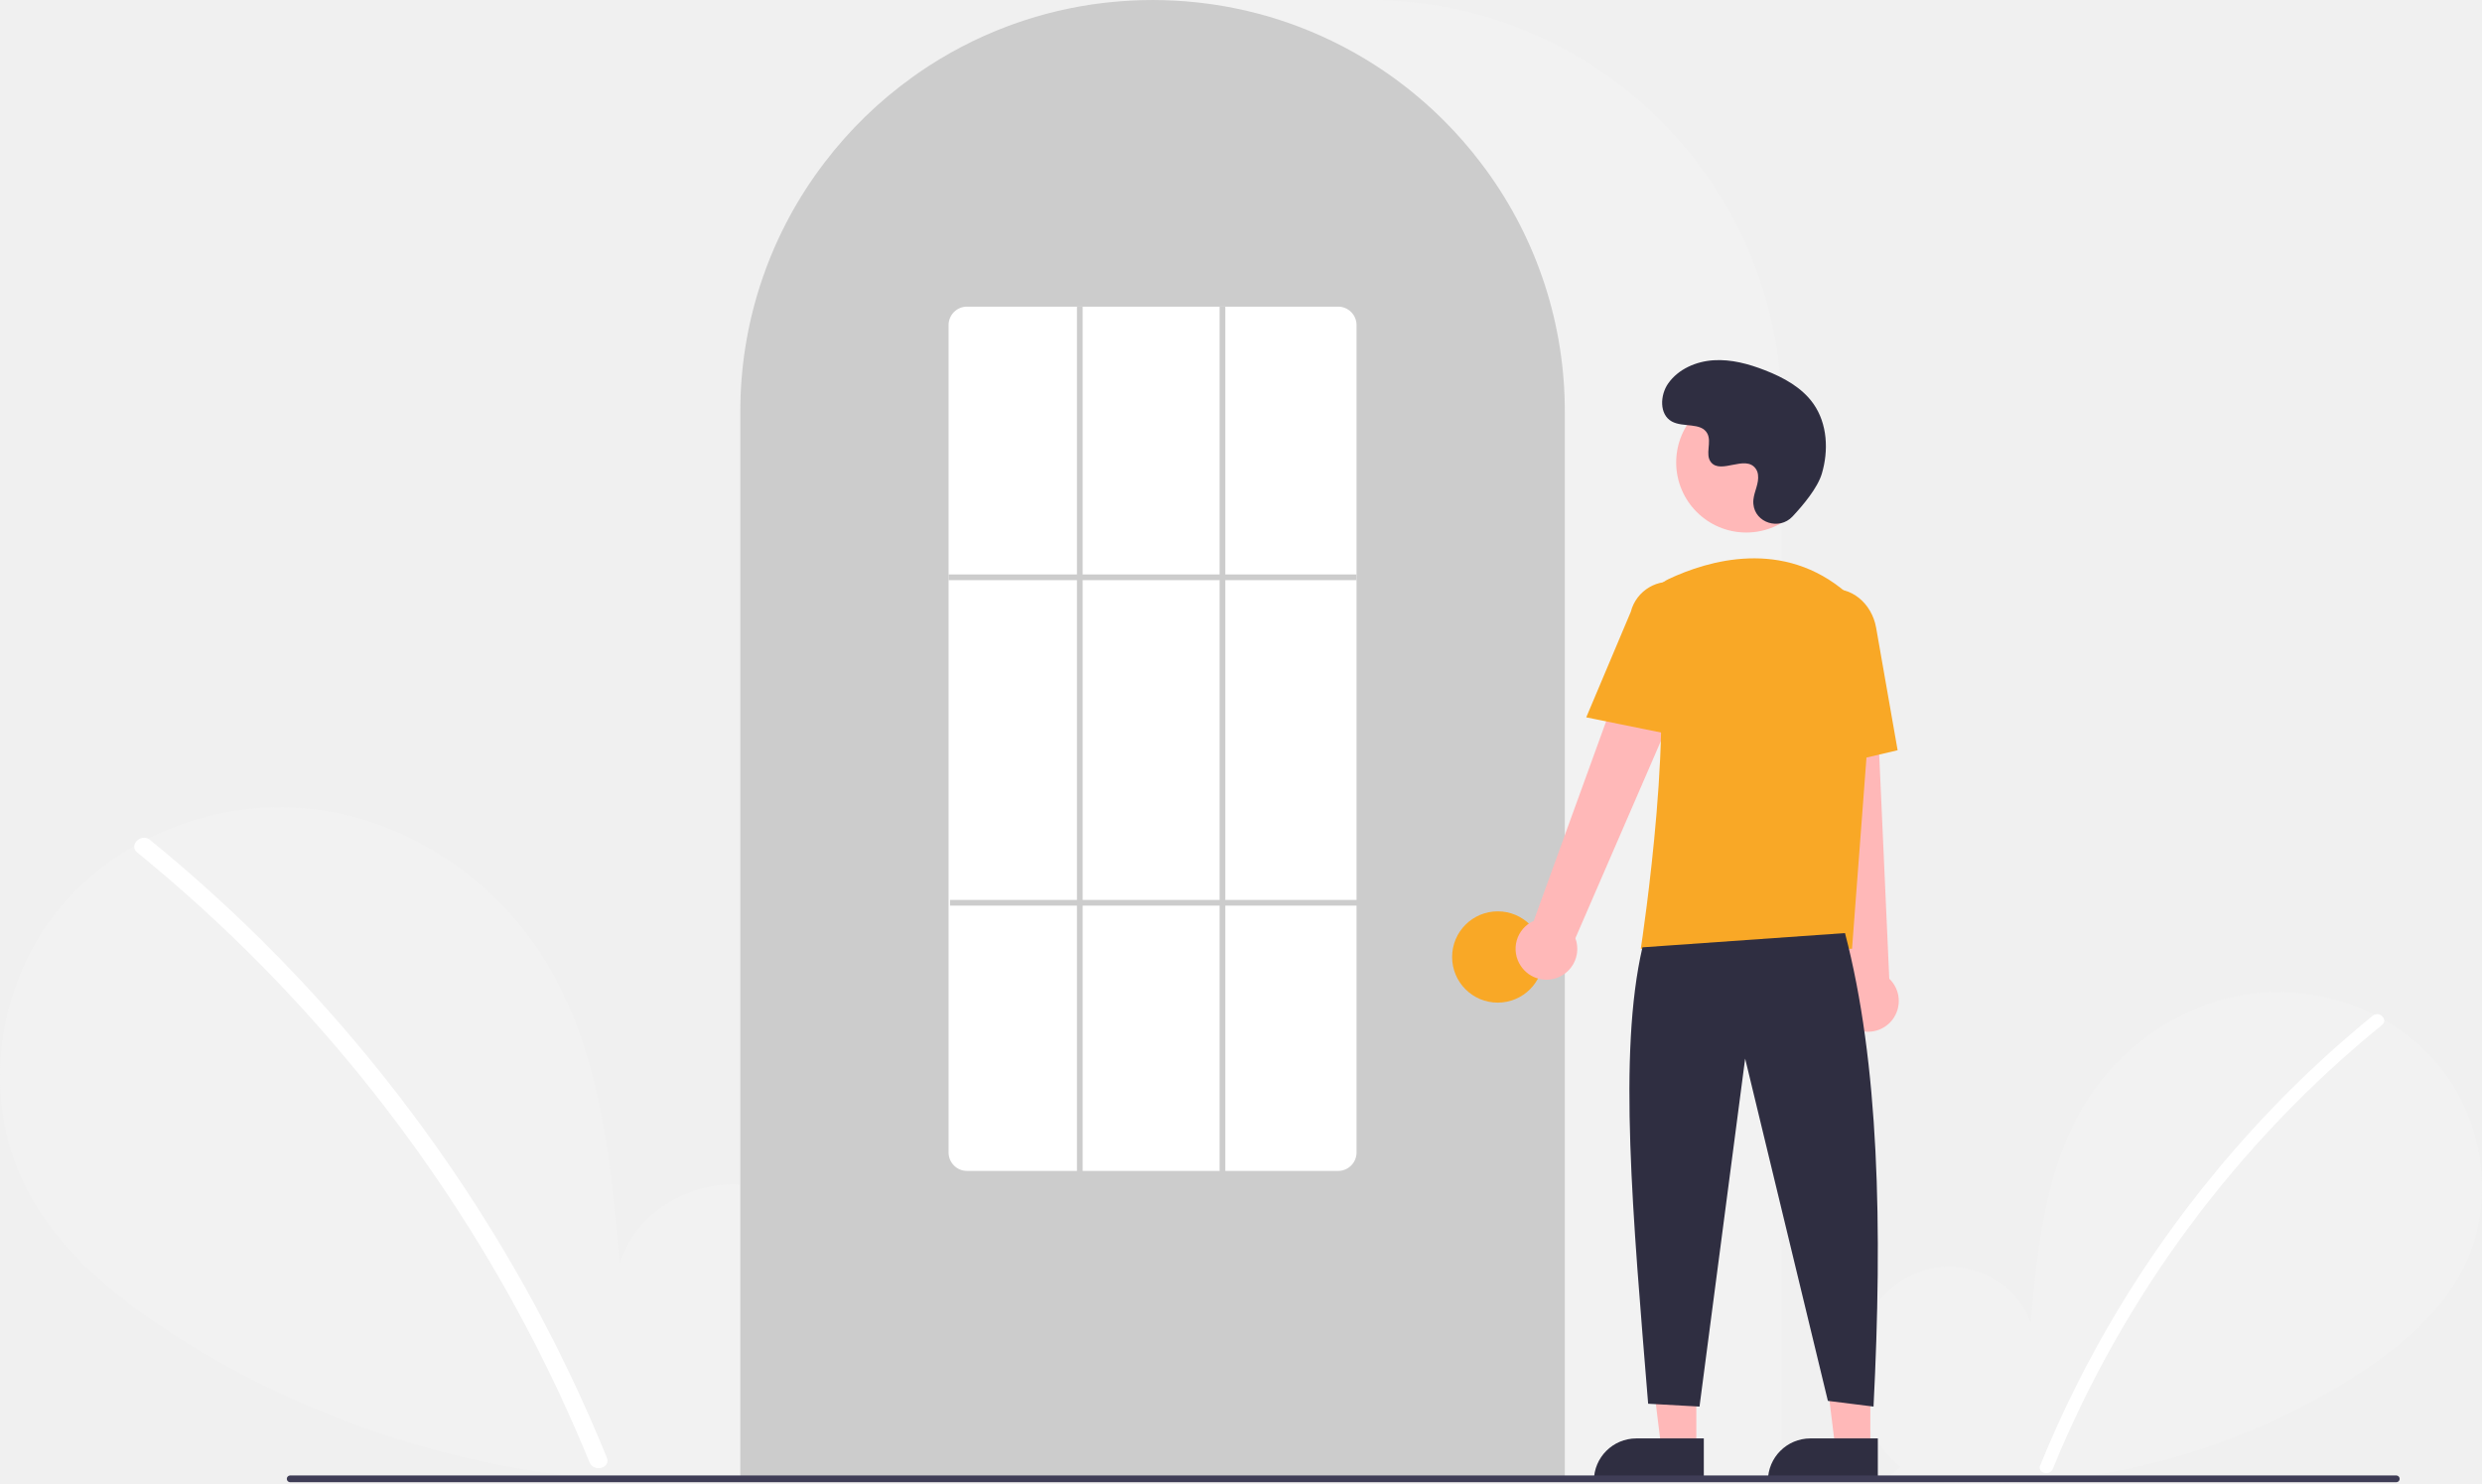
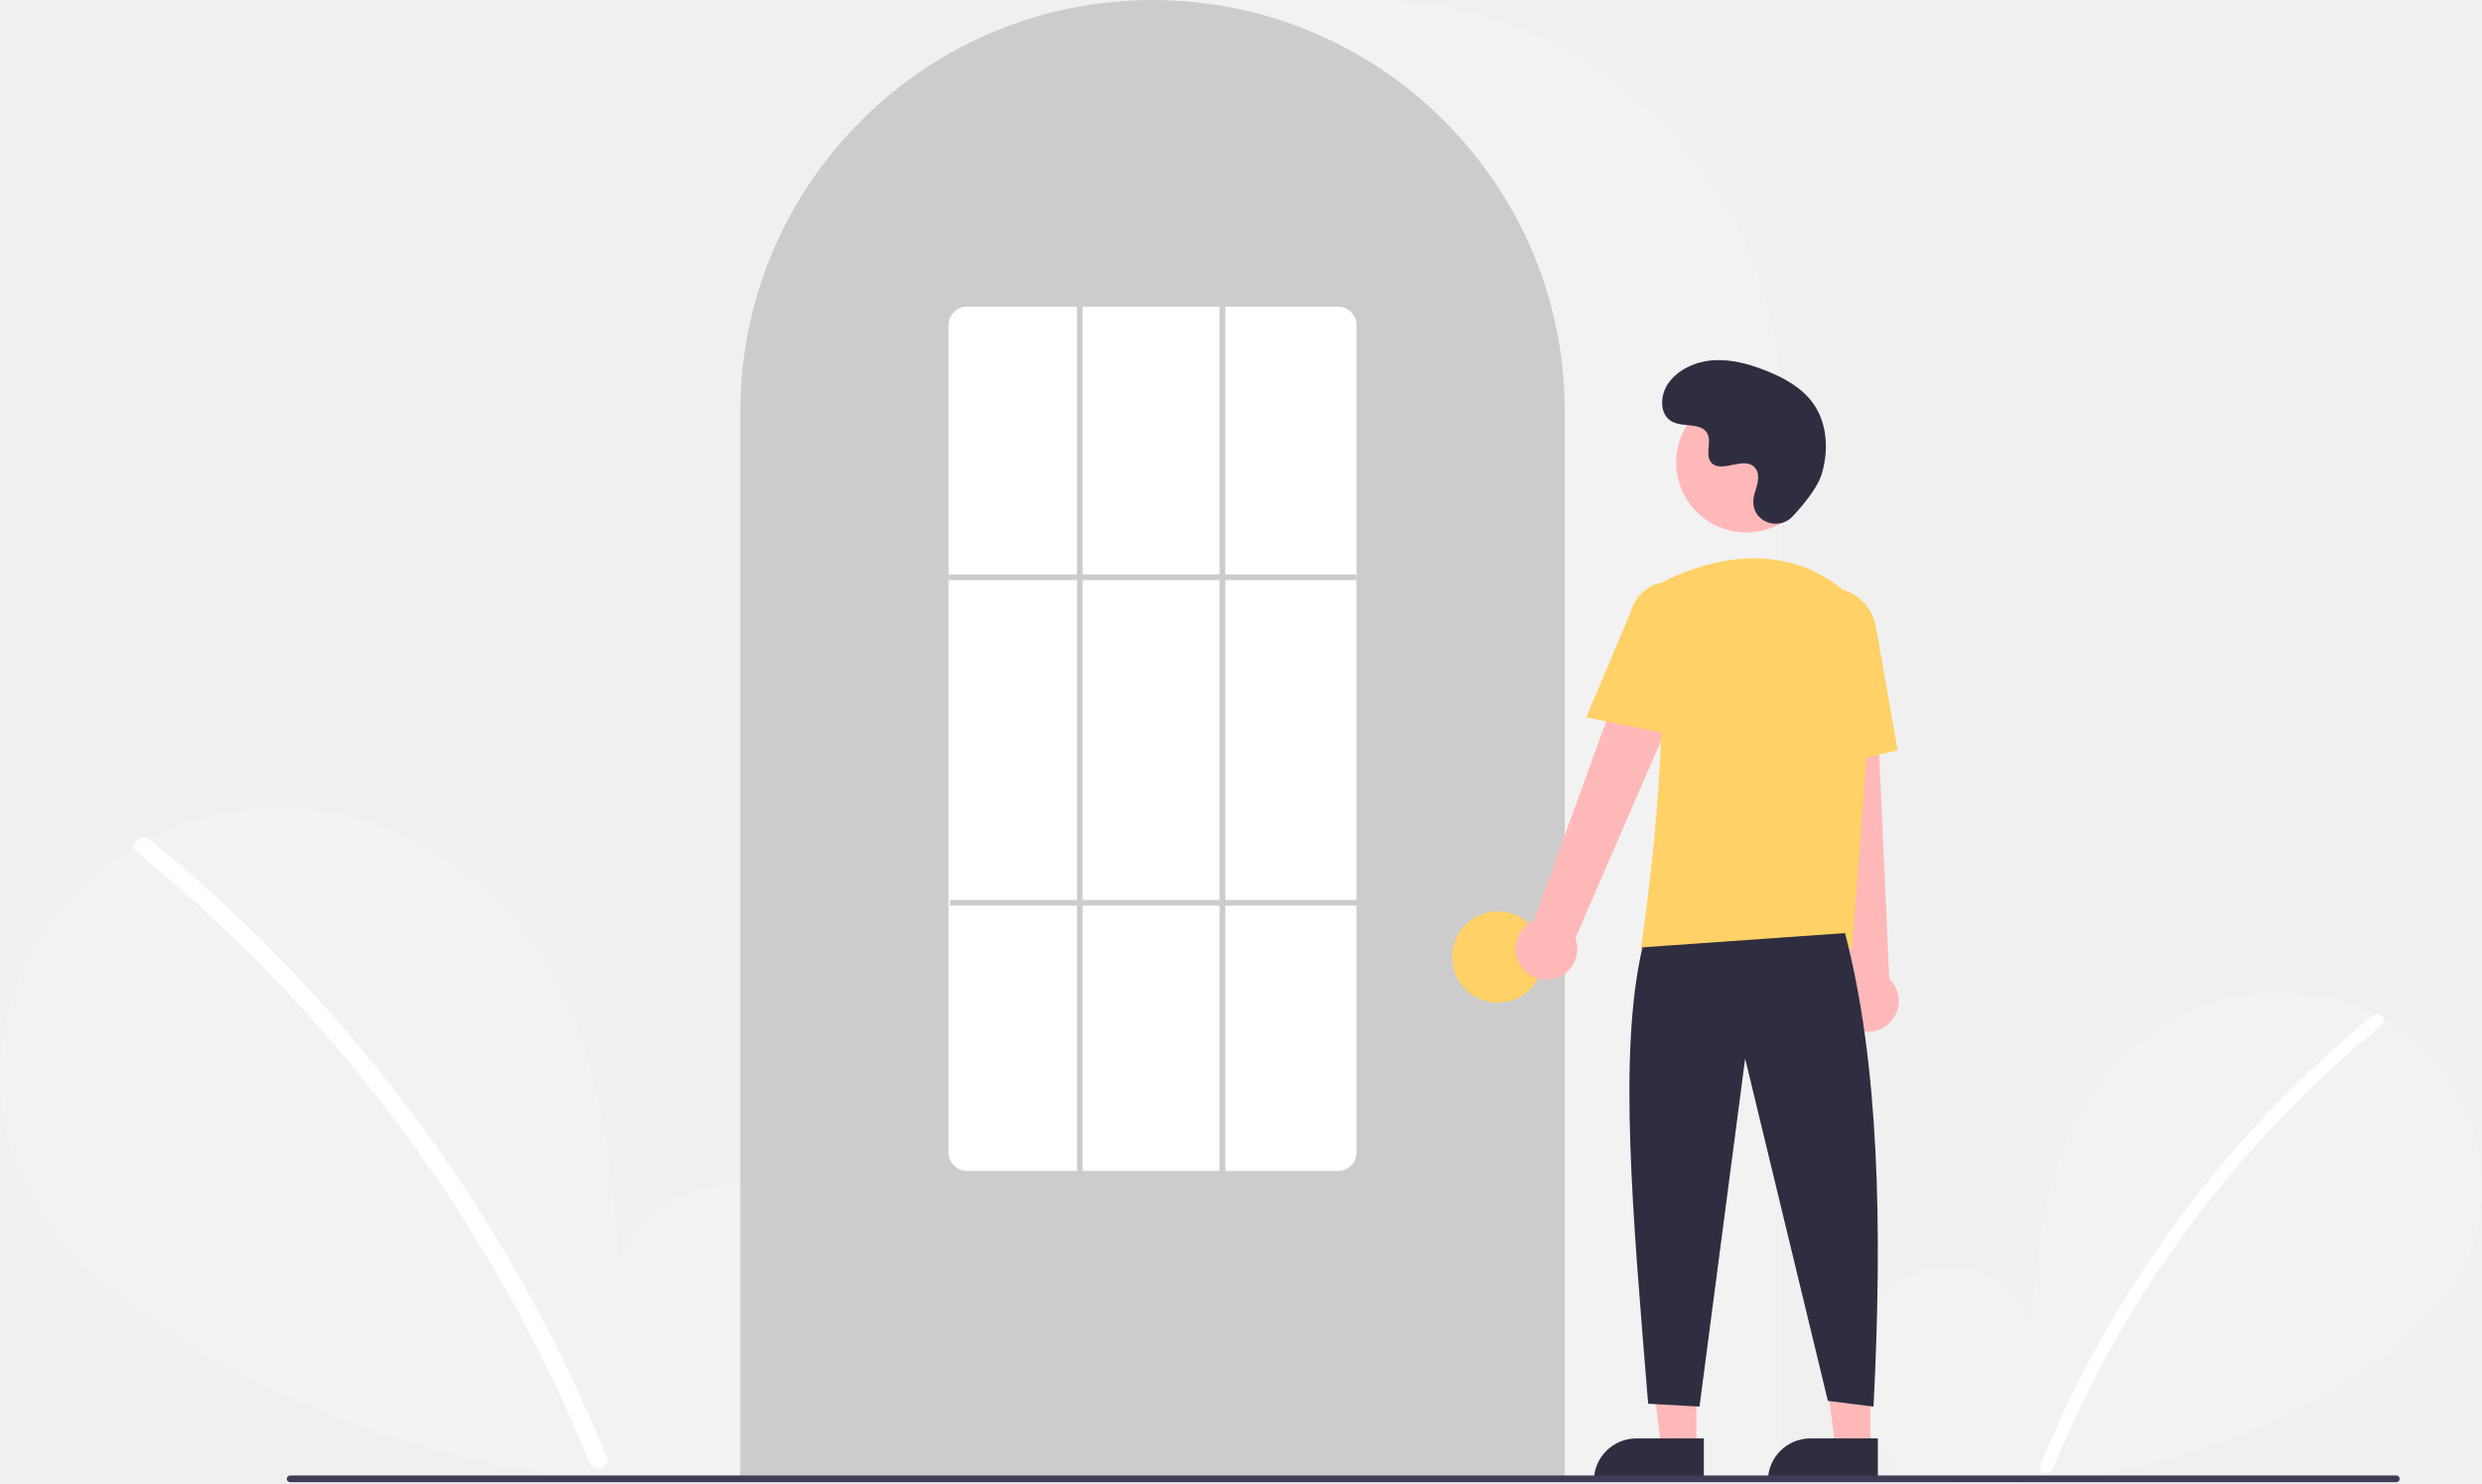
<svg xmlns="http://www.w3.org/2000/svg" data-name="Layer 1" width="870" height="520.139" viewBox="0 0 870 520.139">
  <path d="M831.092,704.187c-11.138-9.412-17.904-24.28-16.13-38.754s12.764-27.78,27.018-30.854,30.504,5.435,34.834,19.359c2.383-26.846,5.129-54.818,19.402-77.68,12.924-20.701,35.309-35.514,59.569-38.164s49.803,7.359,64.933,26.507,18.835,46.985,8.238,68.969c-7.806,16.195-22.188,28.247-37.257,38.052a240.452,240.452,0,0,1-164.454,35.977Z" transform="translate(-165 -189.9307)" fill="#f2f2f2" />
  <path d="M996.728,546.01a393.414,393.414,0,0,0-54.826,54.442,394.561,394.561,0,0,0-61.752,103.194c-1.112,2.725,3.313,3.911,4.412,1.216A392.342,392.342,0,0,1,999.963,549.245c2.284-1.86-.97-5.08-3.236-3.236Z" transform="translate(-165 -189.9307)" fill="#fff" />
  <path d="M445.067,701.63c15.299-12.927,24.591-33.348,22.154-53.228s-17.531-38.156-37.11-42.377-41.897,7.464-47.844,26.59c-3.273-36.873-7.044-75.292-26.648-106.693-17.751-28.433-48.497-48.778-81.818-52.418s-68.404,10.107-89.185,36.407-25.869,64.535-11.315,94.729c10.722,22.243,30.475,38.797,51.172,52.264,66.03,42.965,147.939,60.884,225.877,49.415" transform="translate(-165 -189.9307)" fill="#f2f2f2" />
  <path d="M217.567,484.373a540.355,540.355,0,0,1,75.304,74.777A548.076,548.076,0,0,1,352.257,647.04a545.835,545.835,0,0,1,25.43,53.846c1.527,3.743-4.55,5.372-6.06,1.671a536.36,536.36,0,0,0-49.009-92.727A539.734,539.734,0,0,0,256.889,528.632a538.441,538.441,0,0,0-43.766-39.815c-3.138-2.555,1.332-6.978,4.444-4.444Z" transform="translate(-165 -189.9307)" fill="#fff" />
  <path d="M789.5,708.931h-365v-374.5c0-79.678,64.822-144.5,144.5-144.5h76c79.677,0,144.5,64.822,144.5,144.5Z" transform="translate(-165 -189.9307)" fill="#f2f2f2" />
  <path d="M713.5,708.931h-289v-374.5a143.382,143.382,0,0,1,27.596-84.944c.664-.905,1.326-1.798,2.009-2.681a144.466,144.466,0,0,1,30.754-29.851c.66-.48,1.322-.952,1.994-1.423a144.16,144.16,0,0,1,31.472-16.459c.661-.25,1.334-.501,2.007-.742a144.02,144.02,0,0,1,31.108-7.336c.658-.09,1.333-.16,2.008-.23a146.288,146.288,0,0,1,31.105,0c.673.07,1.349.141,2.014.231a143.995,143.995,0,0,1,31.1,7.335c.673.241,1.346.492,2.009.743a143.799,143.799,0,0,1,31.106,16.216c.672.461,1.344.933,2.006,1.405a145.987,145.987,0,0,1,18.384,15.564,144.305,144.305,0,0,1,12.724,14.551c.681.88,1.343,1.773,2.005,2.677A143.382,143.382,0,0,1,713.5,334.431Z" transform="translate(-165 -189.9307)" fill="#ccc" />
-   <circle cx="525" cy="335.5" r="16" fill="#f9a826" />
+   <circle cx="525" cy="335.5" r="16" fill="#ffd166" />
  <polygon points="594.599 507.783 582.339 507.783 576.506 460.495 594.601 460.496 594.599 507.783" fill="#ffb8b8" />
  <path d="M573.582,504.28h23.644a0,0,0,0,1,0,0v14.887a0,0,0,0,1,0,0H558.695a0,0,0,0,1,0,0v0a14.887,14.887,0,0,1,14.887-14.887Z" fill="#2f2e41" />
  <polygon points="655.599 507.783 643.339 507.783 637.506 460.495 655.601 460.496 655.599 507.783" fill="#ffb8b8" />
  <path d="M634.582,504.28h23.644a0,0,0,0,1,0,0v14.887a0,0,0,0,1,0,0H619.695a0,0,0,0,1,0,0v0a14.887,14.887,0,0,1,14.887-14.887Z" fill="#2f2e41" />
  <path d="M698.098,528.6a10.743,10.743,0,0,1,4.511-15.843l41.676-114.867L764.791,409.082,717.206,518.853a10.801,10.801,0,0,1-19.109,9.748Z" transform="translate(-165 -189.9307)" fill="#ffb8b8" />
  <path d="M814.336,550.184a10.743,10.743,0,0,1-2.893-16.217L798.533,412.458l23.338,1.066L827.236,533.045a10.801,10.801,0,0,1-12.9,17.139Z" transform="translate(-165 -189.9307)" fill="#ffb8b8" />
  <circle cx="612.106" cy="162.123" r="24.561" fill="#ffb8b8" />
-   <path d="M814.18,522.549H740.133l.089-.576c.133-.861,13.197-86.439,3.562-114.436a11.813,11.813,0,0,1,6.069-14.584h0c13.772-6.485,40.208-14.471,62.52,4.909a28.234,28.234,0,0,1,9.459,23.396Z" transform="translate(-165 -189.9307)" fill="#f9a826" />
-   <path d="M754.354,448.181,721.018,441.418l15.626-37.03a13.997,13.997,0,0,1,27.106,6.998Z" transform="translate(-165 -189.9307)" fill="#f9a826" />
-   <path d="M797.05,460.739l-2.004-45.941c-1.52-8.636,3.424-16.8,11.027-18.135,7.605-1.33,15.032,4.66,16.558,13.36l7.533,42.928Z" transform="translate(-165 -189.9307)" fill="#f9a826" />
+   <path d="M814.18,522.549H740.133l.089-.576c.133-.861,13.197-86.439,3.562-114.436a11.813,11.813,0,0,1,6.069-14.584h0c13.772-6.485,40.208-14.471,62.52,4.909a28.234,28.234,0,0,1,9.459,23.396Z" transform="translate(-165 -189.9307)" fill="#ffd166" />
+   <path d="M754.354,448.181,721.018,441.418l15.626-37.03a13.997,13.997,0,0,1,27.106,6.998Z" transform="translate(-165 -189.9307)" fill="#ffd166" />
+   <path d="M797.05,460.739l-2.004-45.941c-1.52-8.636,3.424-16.8,11.027-18.135,7.605-1.33,15.032,4.66,16.558,13.36l7.533,42.928Z" transform="translate(-165 -189.9307)" fill="#ffd166" />
  <path d="M811.716,517.049c11.915,45.377,13.214,103.069,10,166l-16-2-29-120-16,122-18-1c-5.377-66.03-10.613-122.715-2-160Z" transform="translate(-165 -189.9307)" fill="#2f2e41" />
  <path d="M793.289,371.035c-4.582,4.881-13.091,2.261-13.688-4.407a8.055,8.055,0,0,1,.01-1.556c.308-2.954,2.015-5.635,1.606-8.754a4.59,4.59,0,0,0-.84-2.149c-3.651-4.889-12.222,2.187-15.668-2.239-2.113-2.714.371-6.987-1.251-10.021-2.14-4.004-8.479-2.029-12.454-4.221-4.423-2.439-4.158-9.225-1.247-13.353,3.551-5.034,9.776-7.72,15.923-8.107s12.253,1.275,17.992,3.511c6.521,2.541,12.988,6.054,17.001,11.788,4.88,6.973,5.35,16.348,2.909,24.502C802.098,360.99,797.031,367.049,793.289,371.035Z" transform="translate(-165 -189.9307)" fill="#2f2e41" />
  <path d="M1004.982,709.574h-738.294a1.191,1.191,0,0,1,0-2.381h738.294a1.191,1.191,0,0,1,0,2.381Z" transform="translate(-165 -189.9307)" fill="#3f3d56" />
  <path d="M634,600.431H504a6.465,6.465,0,0,1-6.5-6.415V303.846a6.465,6.465,0,0,1,6.5-6.415H634a6.465,6.465,0,0,1,6.5,6.415V594.015A6.465,6.465,0,0,1,634,600.431Z" transform="translate(-165 -189.9307)" fill="#fff" />
  <rect x="332.5" y="201.39" width="143" height="2" fill="#ccc" />
  <rect x="333" y="315.5" width="143" height="2" fill="#ccc" />
  <rect x="377.5" y="107.5" width="2" height="304" fill="#ccc" />
  <rect x="427.5" y="107.5" width="2" height="304" fill="#ccc" />
</svg>
